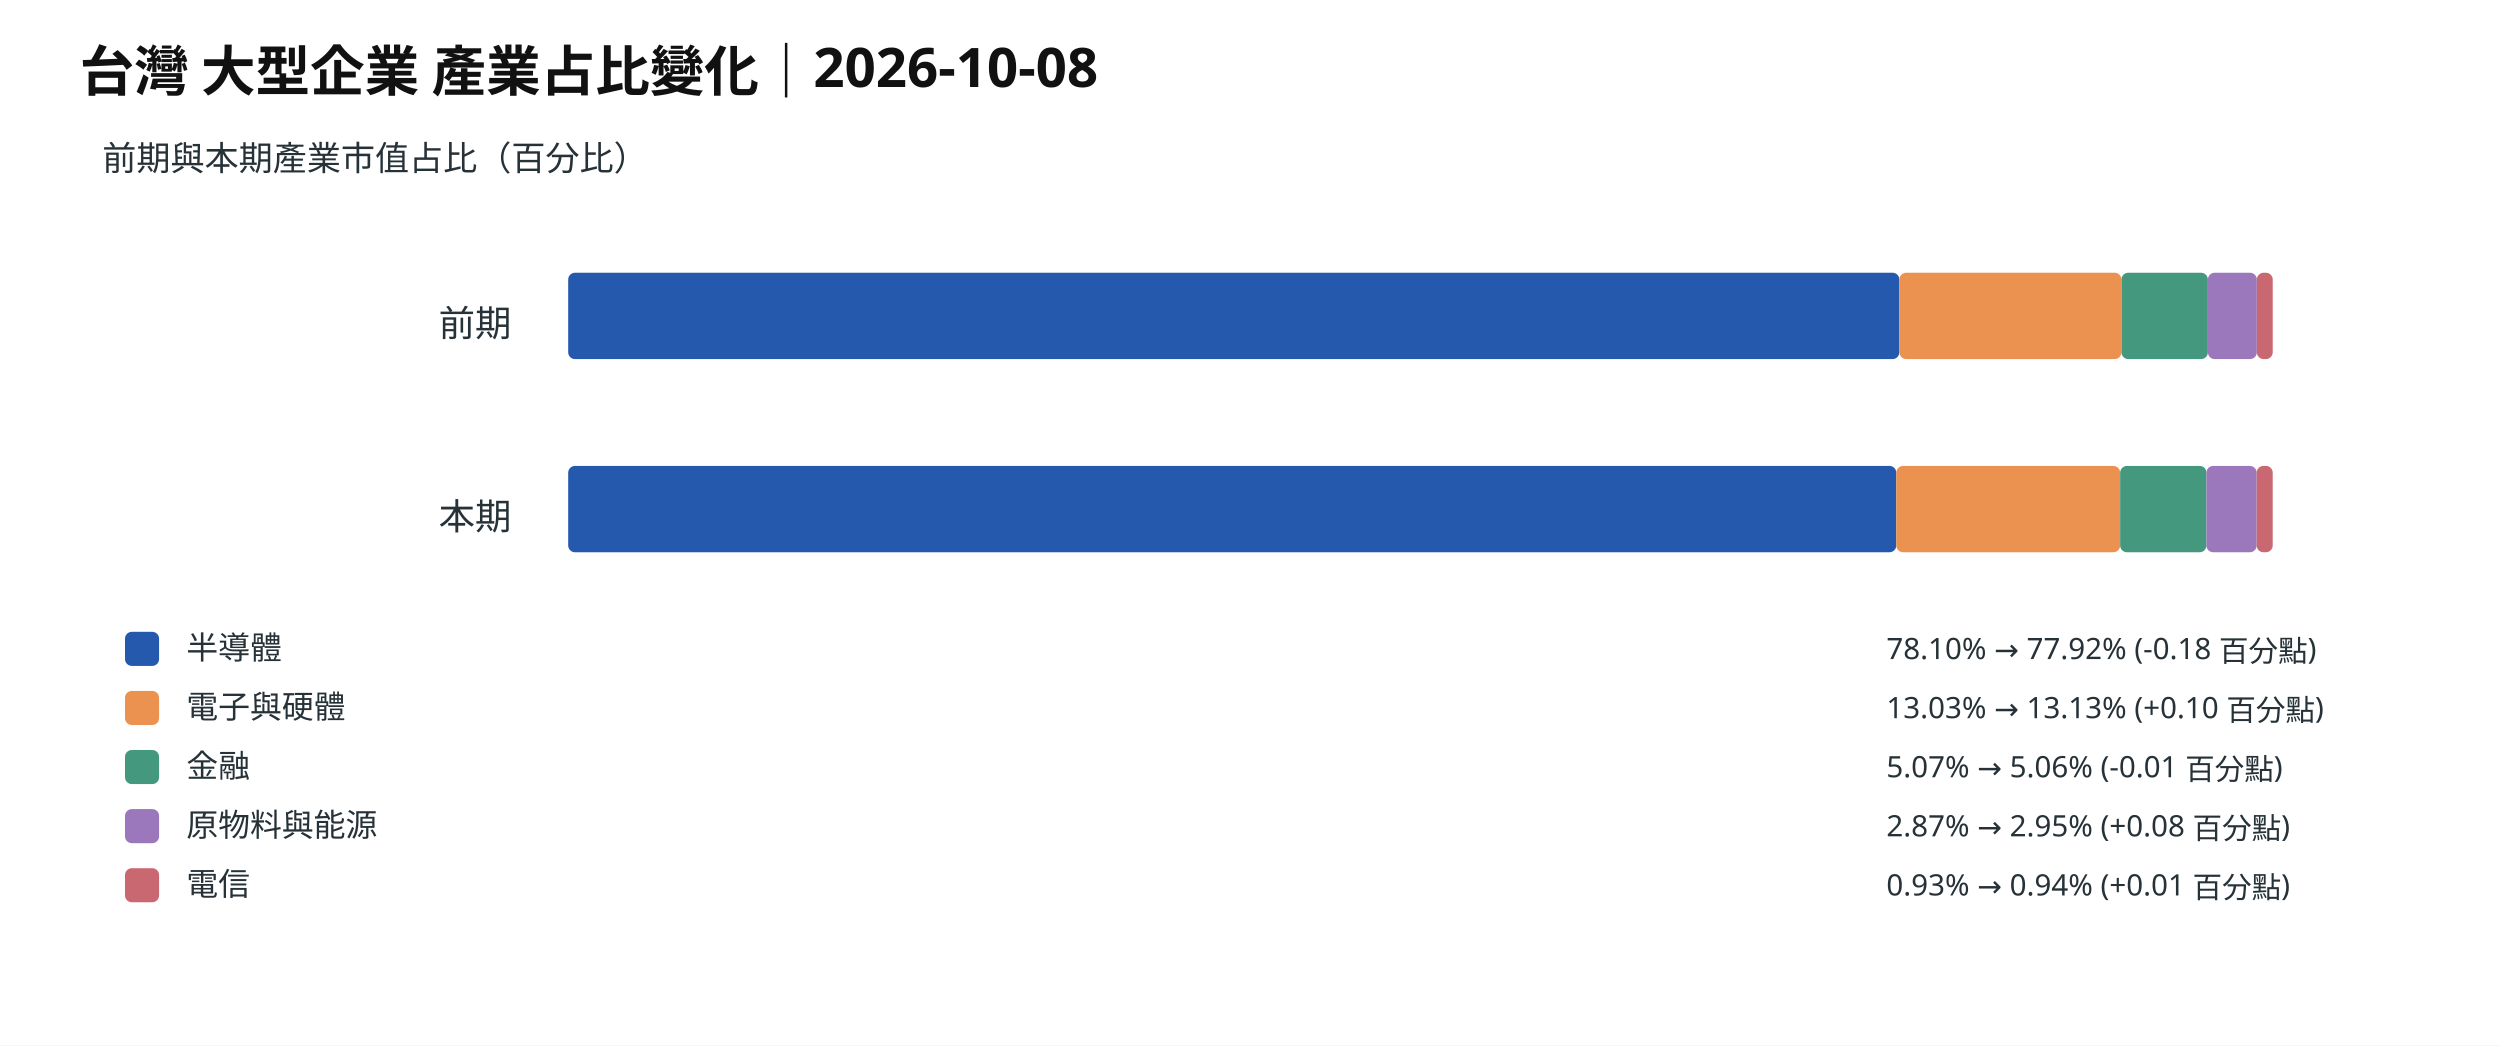
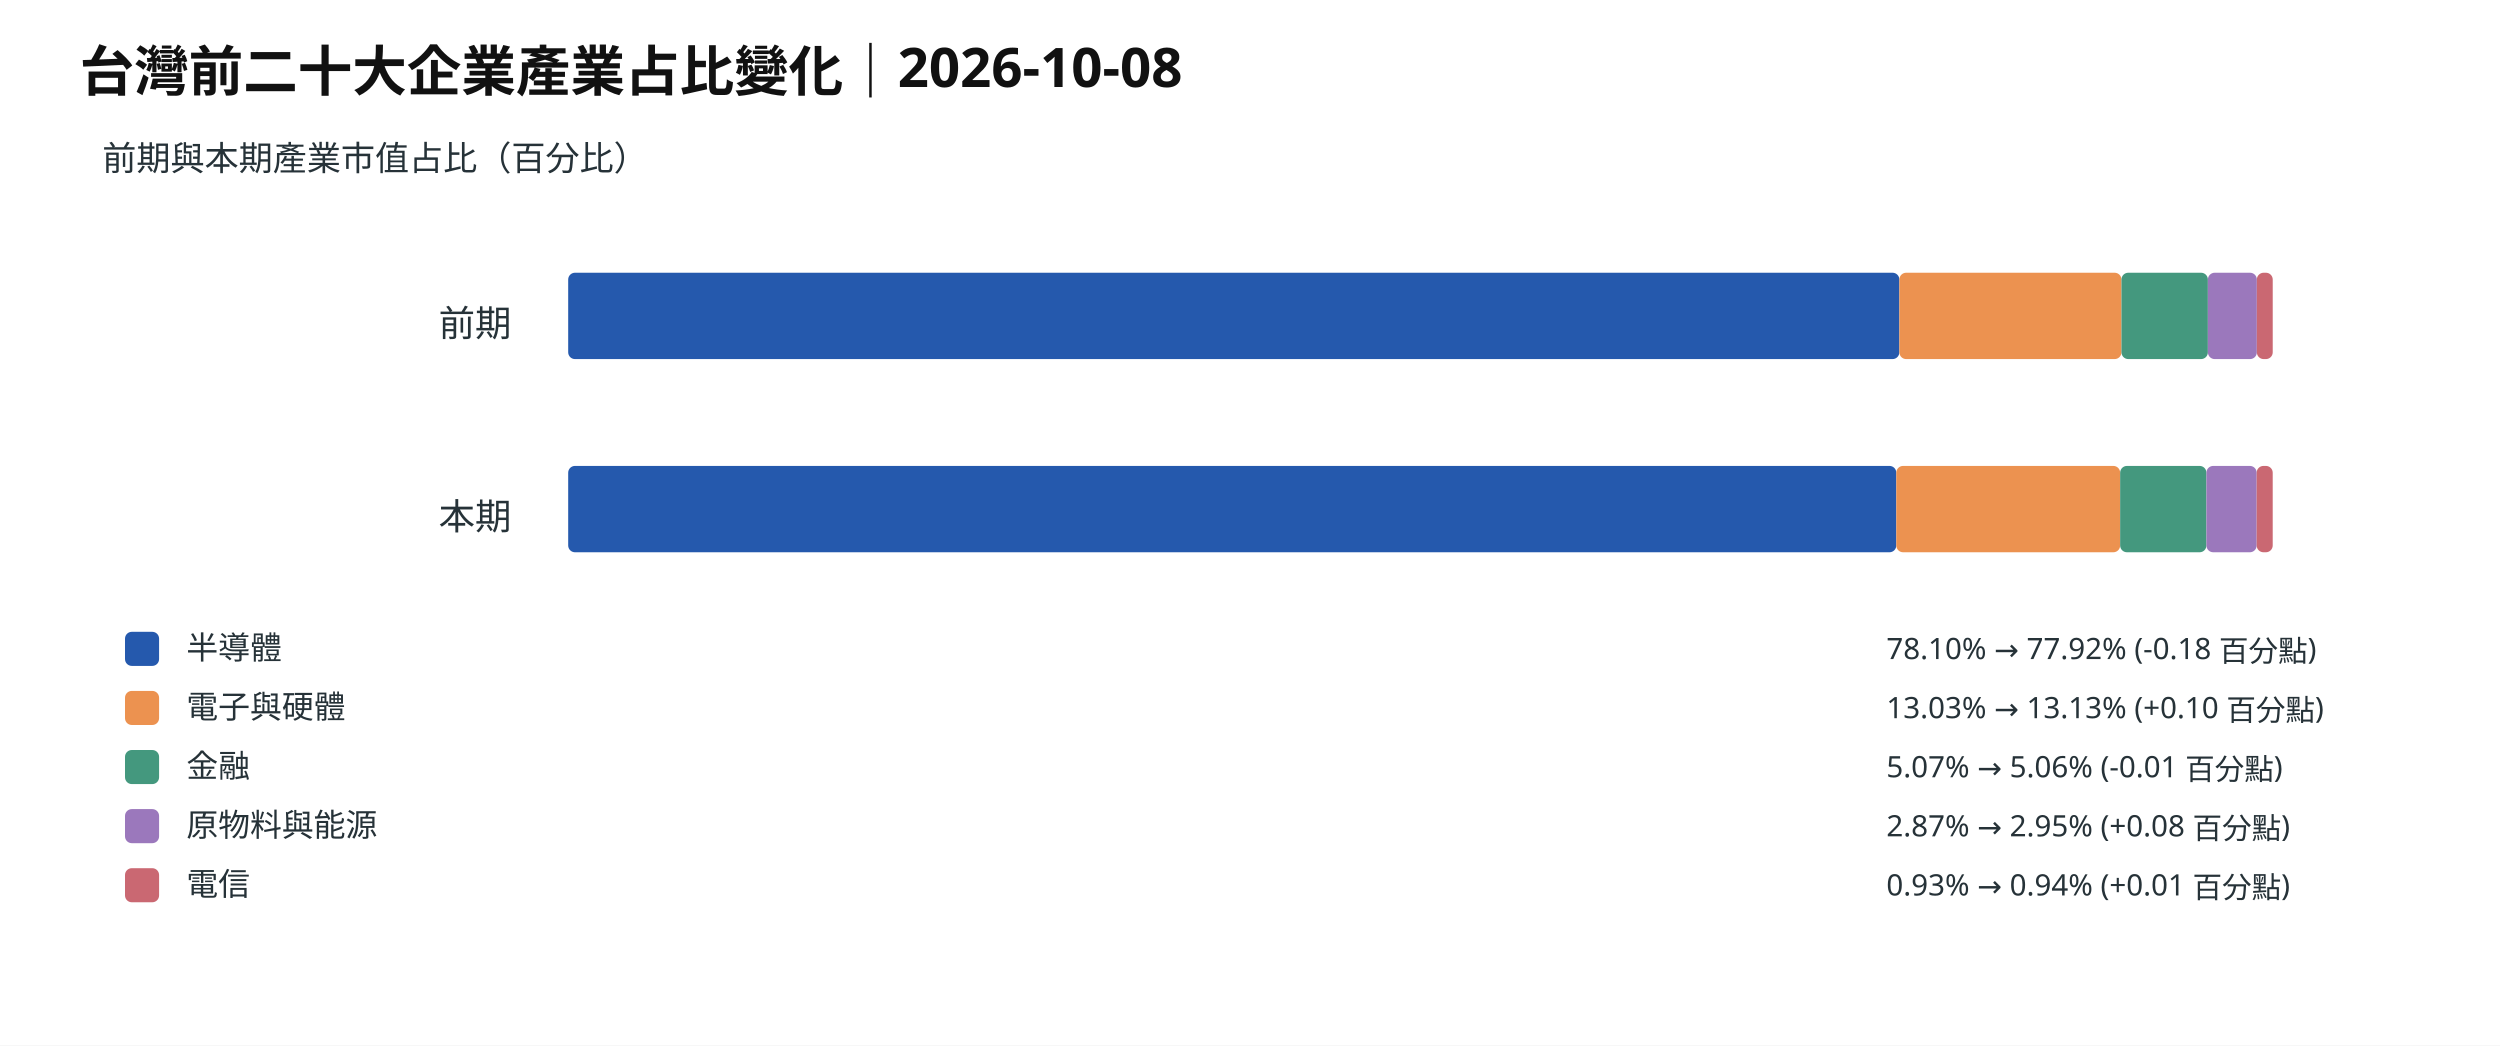
- <svg xmlns="http://www.w3.org/2000/svg" viewBox="0 0 1100 460" role="img" aria-label="台灣 大型企業 產業占比變化｜2026-10-08">
+ <svg xmlns="http://www.w3.org/2000/svg" viewBox="0 0 1100 460" role="img" aria-label="台灣前二十大企業產業占比變化｜2026-10-08">
  <rect width="1100" height="460" fill="white" />
-   <text x="35" y="40" font-family="sans-serif" font-size="24" font-weight="700" fill="#111">台灣 大型企業 產業占比變化｜2026-10-08</text>
+   <text x="35" y="40" font-family="sans-serif" font-size="24" font-weight="700" fill="#111">台灣前二十大企業產業占比變化｜2026-10-08</text>
  <text x="45" y="75" font-family="sans-serif" font-size="15" fill="#263238" text-anchor="start">前期與本期產業市值占比（百分比）</text>
  <text x="225" y="148" font-family="sans-serif" font-size="16" fill="#263238" text-anchor="end">前期</text>
  <rect x="250" y="120" width="585.72" height="38" rx="3" fill="#2559ad" />
  <rect x="835.725" y="120" width="97.72" height="38" rx="3" fill="#ec9250" />
  <rect x="933.447" y="120" width="38.02" height="38" rx="3" fill="#44987e" />
  <rect x="971.47" y="120" width="21.54" height="38" rx="3" fill="#9b78bc" />
  <rect x="993.012" y="120" width="6.99" height="38" rx="3" fill="#ca6872" />
  <text x="225" y="233" font-family="sans-serif" font-size="16" fill="#263238" text-anchor="end">本期</text>
  <rect x="250" y="205" width="584.37" height="38" rx="3" fill="#2559ad" />
  <rect x="834.371" y="205" width="98.50" height="38" rx="3" fill="#ec9250" />
  <rect x="932.866" y="205" width="37.96" height="38" rx="3" fill="#44987e" />
  <rect x="970.824" y="205" width="22.11" height="38" rx="3" fill="#9b78bc" />
  <rect x="992.935" y="205" width="7.06" height="38" rx="3" fill="#ca6872" />
  <rect x="55" y="278" width="15.00" height="15" rx="3" fill="#2559ad" />
  <text x="82" y="290" font-family="sans-serif" font-size="14" fill="#263238" text-anchor="start">半導體</text>
  <text x="830" y="290" font-family="sans-serif" font-size="13" fill="#263238" text-anchor="start">78.10% → 77.92% (-0.18 百分點)</text>
  <rect x="55" y="304" width="15.00" height="15" rx="3" fill="#ec9250" />
  <text x="82" y="316" font-family="sans-serif" font-size="14" fill="#263238" text-anchor="start">電子與硬體</text>
  <text x="830" y="316" font-family="sans-serif" font-size="13" fill="#263238" text-anchor="start">13.03% → 13.13% (+0.10 百分點)</text>
  <rect x="55" y="330" width="15.00" height="15" rx="3" fill="#44987e" />
  <text x="82" y="342" font-family="sans-serif" font-size="14" fill="#263238" text-anchor="start">金融</text>
  <text x="830" y="342" font-family="sans-serif" font-size="13" fill="#263238" text-anchor="start">5.07% → 5.06% (-0.01 百分點)</text>
  <rect x="55" y="356" width="15.00" height="15" rx="3" fill="#9b78bc" />
  <text x="82" y="368" font-family="sans-serif" font-size="14" fill="#263238" text-anchor="start">原物料與能源</text>
  <text x="830" y="368" font-family="sans-serif" font-size="13" fill="#263238" text-anchor="start">2.87% → 2.95% (+0.08 百分點)</text>
  <rect x="55" y="382" width="15.00" height="15" rx="3" fill="#ca6872" />
  <text x="82" y="394" font-family="sans-serif" font-size="14" fill="#263238" text-anchor="start">電信</text>
  <text x="830" y="394" font-family="sans-serif" font-size="13" fill="#263238" text-anchor="start">0.93% → 0.94% (+0.01 百分點)</text>
</svg>
